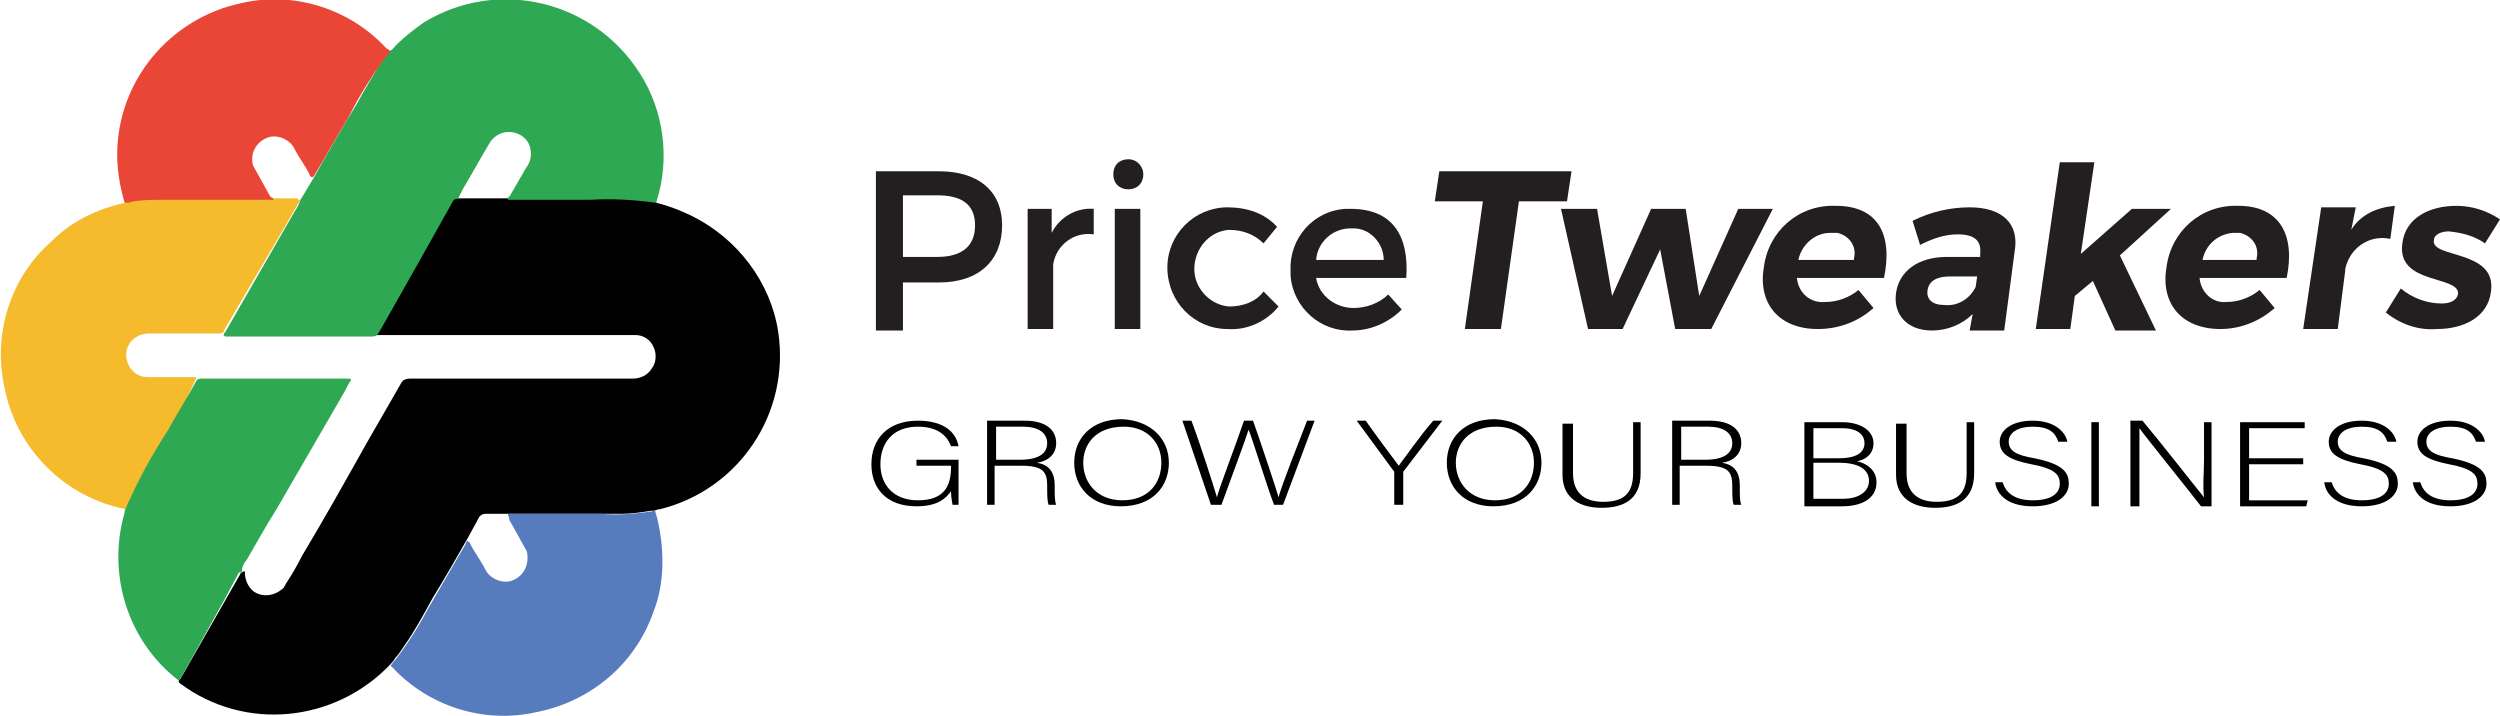
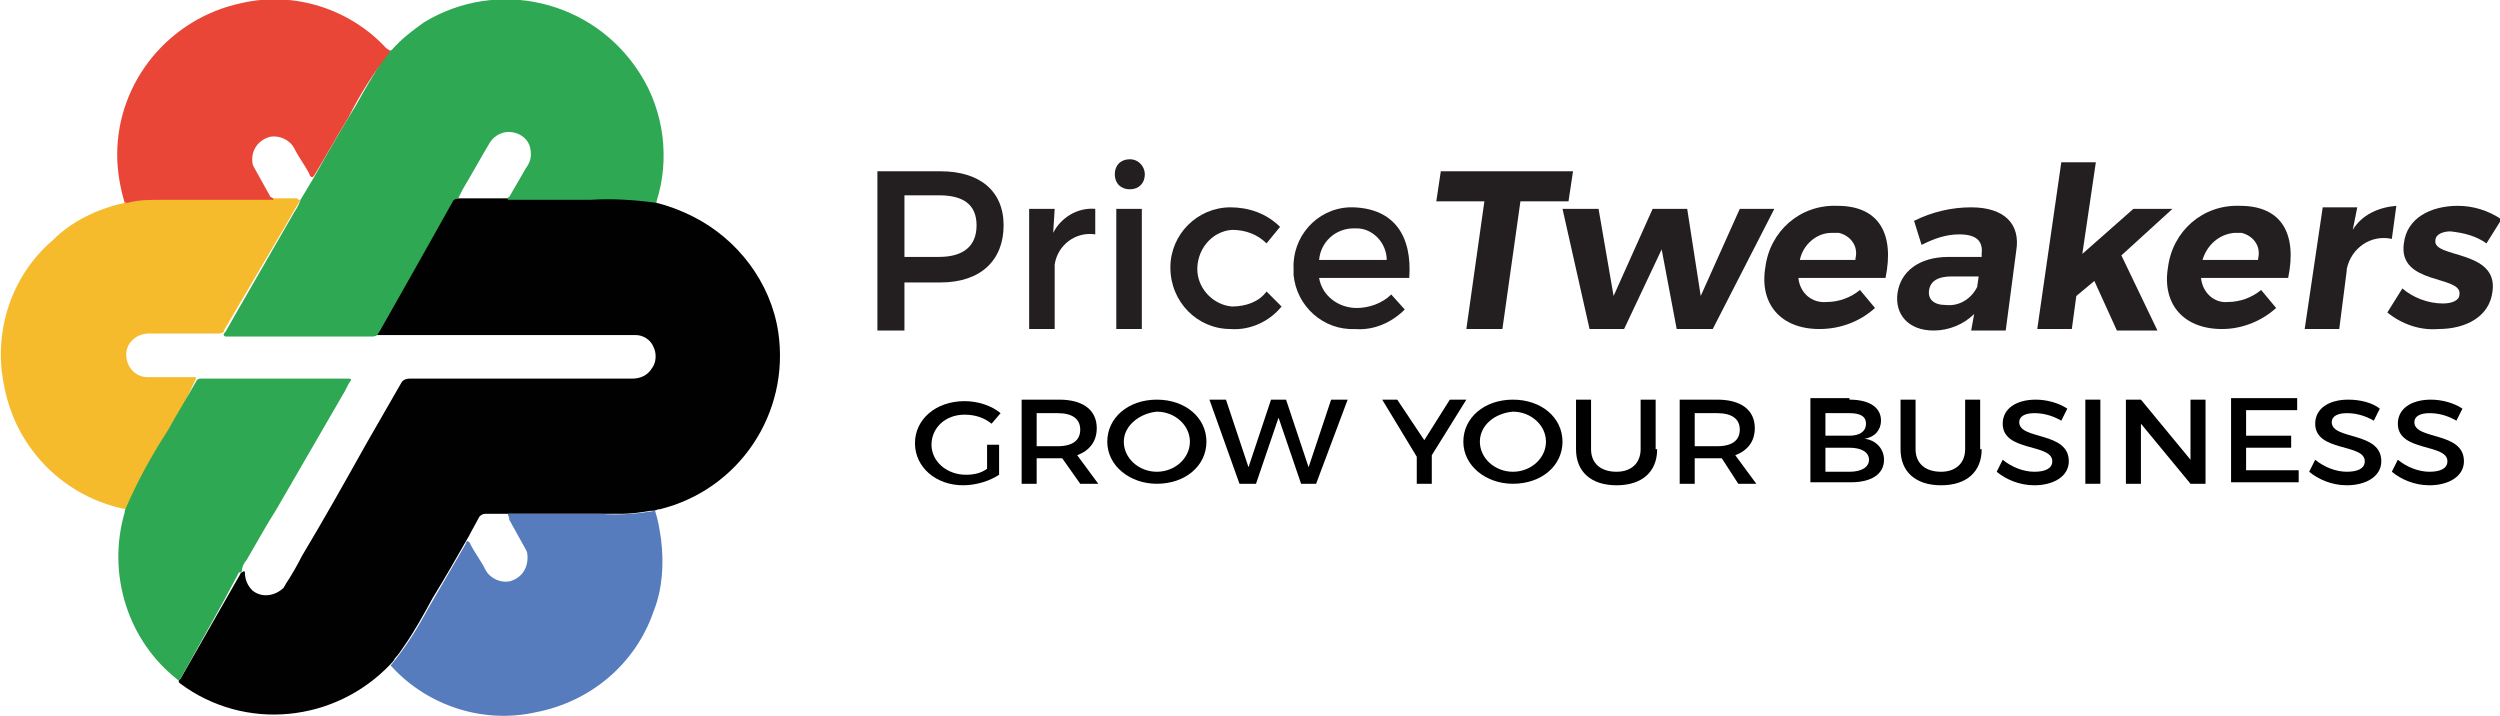
<svg xmlns="http://www.w3.org/2000/svg" version="1.1" id="Layer_1" x="0px" y="0px" viewBox="0 0 166.4 47.6" style="enable-background:new 0 0 166.4 47.6;" xml:space="preserve">
  <style type="text/css">
	.st0{fill:#010101;}
	.st1{fill:#2EA853;}
	.st2{fill:#F5BB2D;}
	.st3{fill:#567CBE;}
	.st4{fill:#E94637;}
	.st5{fill:#231F20;}
</style>
  <g>
    <path class="st0" d="M26,44.2c-3.7,3.9-9.7,4.5-14,1.3l-0.1-0.1c0-0.1,0-0.2,0.1-0.2l1.6-2.8l2.4-4.2c0,0,0-0.1,0.1-0.1   c0.1-0.1,0.2-0.1,0.2,0c0,0.5,0.2,0.9,0.5,1.2c0.6,0.5,1.5,0.4,2.1-0.2c0-0.1,0.1-0.1,0.1-0.2c0.4-0.6,0.8-1.3,1.1-1.9   c1.5-2.5,2.9-5,4.3-7.5l2.3-4c0.1-0.2,0.3-0.3,0.6-0.3h14.8c0.5,0,1-0.2,1.3-0.7c0.3-0.4,0.3-1,0.1-1.4c-0.2-0.5-0.7-0.8-1.2-0.8   H25.5c-0.1,0-0.3,0-0.4,0c-0.1-0.1,0-0.2,0-0.3c0.2-0.4,0.5-0.8,0.7-1.2c1.4-2.4,2.8-4.8,4.2-7.3c0.1-0.1,0.1-0.2,0.3-0.3   c0.3,0,0.6,0,0.9,0c0.9,0,1.7,0,2.6,0c1.2,0,2.5,0,3.7,0s2.5,0,3.8,0c0.7,0,1.4,0.1,2.1,0.2c0.1,0,0.2,0,0.3,0.1   c0.8,0.2,1.6,0.5,2.4,0.9c3,1.5,5.2,4.4,5.7,7.7c0.8,5.4-2.6,10.5-7.9,11.8h-0.1C43.6,34,43.5,34,43.3,34c-0.6,0.1-1.3,0.2-1.9,0.2   c-2.5,0-4.9,0-7.4,0h-1.7c-0.2,0-0.3,0.1-0.4,0.2c-0.2,0.4-0.5,0.9-0.7,1.3c-0.8,1.4-1.6,2.8-2.4,4.1c-0.6,1.1-1.2,2.2-1.9,3.2   c-0.2,0.3-0.4,0.6-0.6,0.8C26.2,44,26.1,44.1,26,44.2z" />
    <path class="st1" d="M30.2,13.3l-2.3,4.1l-2.6,4.6l-0.2,0.3c-0.1,0.1-0.3,0.1-0.4,0.1h-9.4c-0.1,0-0.2,0-0.3,0   c-0.2-0.1-0.1-0.2,0-0.3c0.3-0.5,0.5-0.9,0.8-1.4l3.8-6.6c0.2-0.3,0.3-0.5,0.4-0.8c0.3-0.5,0.6-1,0.9-1.5c0.9-1.6,1.8-3.2,2.8-4.8   c0.6-1.1,1.2-2.1,1.9-3.2c0.1-0.2,0.3-0.4,0.5-0.5c0.6-0.7,1.4-1.3,2.1-1.8c4.9-3,11.3-1.5,14.4,3.4c1.6,2.5,2,5.7,1.1,8.5   c0,0,0,0.1,0,0.1c-1.5-0.2-3-0.3-4.4-0.2c-1.7,0-3.5,0-5.2,0h-0.3c0-0.1,0-0.2,0.1-0.2l1.1-1.9c0.3-0.4,0.4-0.8,0.3-1.3   c-0.1-0.6-0.6-1-1.2-1.1c-0.6-0.1-1.2,0.2-1.5,0.7c-0.6,1-1.2,2.1-1.8,3.1l-0.3,0.6C30.3,13.2,30.3,13.3,30.2,13.3z" />
    <path class="st2" d="M20,13.3c-0.5,0.8-0.9,1.6-1.4,2.4l-3.7,6.3c0,0,0,0.1,0,0.1s-0.2,0.1-0.3,0.1H9.9c-0.8,0-1.5,0.6-1.5,1.4   c0,0.8,0.6,1.5,1.4,1.5h2.9c0.1,0,0.2,0,0.3,0c0.1,0.1,0,0.2,0,0.2L12.2,27c-1,1.7-1.9,3.3-2.9,5c-0.3,0.6-0.6,1.1-0.8,1.7   c0,0.1,0,0.2-0.1,0.2c-4.1-0.8-7.3-4-8.1-8.1c-0.8-3.6,0.4-7.4,3.2-9.8c1.3-1.3,3-2.1,4.8-2.5h0.1c0.1-0.1,0.2-0.1,0.3-0.1   c0.6-0.1,1.3-0.2,1.9-0.2c2.5,0,5,0,7.4,0h0.3c0.5,0,1,0,1.5,0C19.8,13.3,19.9,13.3,20,13.3z" />
    <path class="st3" d="M33.8,34.2h0.2h6c1.2,0.1,2.4,0,3.6-0.2c0.2,0.6,0.3,1.2,0.4,1.9c0.2,1.6,0.1,3.3-0.5,4.8   c-1.2,3.5-4.2,6-7.8,6.7c-3.5,0.8-7.2-0.4-9.6-3l-0.1-0.1c1-1.2,1.8-2.5,2.5-3.8c0.8-1.4,1.7-2.9,2.5-4.3c0-0.1,0.1-0.2,0.1-0.2   s0.2,0.1,0.2,0.2c0.3,0.6,0.7,1.1,1,1.7c0.3,0.6,1,0.9,1.6,0.8c0.8-0.2,1.3-0.9,1.2-1.8c0-0.2-0.1-0.3-0.2-0.5l-1-1.8   C33.9,34.4,33.8,34.3,33.8,34.2z" />
    <path class="st4" d="M18.2,13.3h-7.5c-0.7,0-1.5,0-2.2,0.2H8.3c-0.3-1-0.5-2.1-0.5-3.2c0-4.9,3.5-9.1,8.3-10.1   c3.5-0.8,7.2,0.4,9.6,3L26,3.4c-1.1,1.4-2,2.8-2.8,4.4c-0.8,1.3-1.5,2.6-2.3,3.9l-0.1,0.1c-0.1,0-0.2-0.1-0.2-0.2   c-0.3-0.6-0.7-1.1-1-1.7c-0.3-0.6-1-0.9-1.6-0.8c-0.8,0.2-1.3,0.9-1.2,1.7c0,0.2,0.1,0.3,0.2,0.5l1,1.8   C18.2,13.2,18.2,13.2,18.2,13.3z" />
    <path class="st1" d="M8.3,34c0.8-1.9,1.8-3.7,2.9-5.4c0.6-1.1,1.3-2.2,1.9-3.3c0.1-0.1,0.2-0.1,0.3-0.1h9.8c0.2,0,0.2,0.1,0.1,0.2   S23,26,22.8,26.3l-4.4,7.6c-0.7,1.1-1.3,2.2-2,3.4c-0.2,0.2-0.3,0.5-0.3,0.7c0,0,0,0.1-0.1,0.1s-0.1,0-0.1,0   c-0.3,0.6-0.6,1.1-0.9,1.7L12,45.2c0,0-0.1,0.1-0.1,0.1c-3.4-2.6-4.8-7.1-3.6-11.2C8.3,34.1,8.3,34.1,8.3,34z" />
  </g>
  <g>
-     <path class="st5" d="M62.5,11.4c2.6,0,4.2,1.3,4.2,3.6s-1.5,3.8-4.2,3.8h-2.4v3.2h-1.8V11.4H62.5z M60.1,17.1h2.3   c1.6,0,2.5-0.7,2.5-2.1s-0.9-2-2.5-2h-2.3V17.1z" />
-     <path class="st5" d="M70,15.5c0.5-1,1.6-1.7,2.8-1.6v1.7c-1.3-0.2-2.5,0.7-2.7,2c0,0.1,0,0.1,0,0.2v4.1h-1.7v-8H70L70,15.5z" />
-     <path class="st5" d="M76.1,11.6c0,0.6-0.4,1-1,1s-1-0.4-1-1s0.4-1,1-1S76.1,11.1,76.1,11.6z M74.2,21.9v-8h1.7v8H74.2z" />
-     <path class="st5" d="M85,15.1l-0.9,1.1c-0.6-0.6-1.4-0.9-2.3-0.9c-1.4,0.1-2.4,1.4-2.3,2.8c0.1,1.2,1.1,2.2,2.3,2.3   c0.9,0,1.8-0.3,2.3-1l1,1c-0.8,1-2.1,1.6-3.4,1.5c-2.2,0-4-1.8-4-4.1c0-2.2,1.8-4,4-4C83,13.8,84.2,14.2,85,15.1z" />
-     <path class="st5" d="M93.6,18.5h-6c0.2,1.2,1.3,2,2.5,2c0.8,0,1.7-0.3,2.3-0.9l0.9,1C92.4,21.5,91.2,22,90,22   c-2.1,0.1-3.9-1.5-4.1-3.6c0-0.1,0-0.3,0-0.4c-0.1-2.1,1.5-4,3.7-4.1c0.1,0,0.2,0,0.3,0C92.7,13.9,93.8,15.7,93.6,18.5z M92.1,17.3   c0-1.1-0.9-2.1-2-2.1c-0.1,0-0.1,0-0.2,0c-1.2,0-2.2,0.9-2.3,2.1H92.1z" />
-     <path class="st5" d="M101.1,13.4l-1.2,8.5h-2.4l1.2-8.5h-3.2l0.3-2h8.8l-0.3,2L101.1,13.4z" />
-     <path class="st5" d="M111.5,21.9l-1-5.3l-2.5,5.3h-2.3l-1.8-8h2.4l1,5.8l2.6-5.8h2.3l0.9,5.8l2.6-5.8h2.3l-4.1,8H111.5z" />
-     <path class="st5" d="M125.4,18.5h-5.8c0.1,1,0.9,1.7,1.9,1.6c0,0,0,0,0,0c0.8,0,1.6-0.3,2.2-0.8l1,1.2c-1,0.9-2.3,1.4-3.7,1.4   c-2.6,0-4-1.7-3.6-4.1c0.3-2.4,2.3-4.2,4.8-4.1C125,13.7,126,15.6,125.4,18.5z M123.4,17.2c0.2-0.8-0.3-1.5-1.1-1.7   c-0.1,0-0.3,0-0.5,0c-1,0-1.9,0.8-2.1,1.8H123.4z" />
-     <path class="st5" d="M131.3,20.9c-0.7,0.7-1.7,1.1-2.7,1.1c-1.7,0-2.6-1.1-2.4-2.5s1.4-2.4,3.4-2.4h2.2v-0.2   c0.1-0.9-0.4-1.3-1.5-1.3c-0.9,0-1.7,0.3-2.5,0.7l-0.5-1.6c1.2-0.6,2.5-0.9,3.8-0.9c2.2,0,3.3,1.1,3,2.9l-0.7,5.3h-2.3L131.3,20.9z    M131.5,19.1l0.1-0.7h-1.8c-0.9,0-1.4,0.3-1.5,0.9s0.3,1,1.1,1C130.3,20.4,131.1,19.9,131.5,19.1z" />
-     <path class="st5" d="M138.1,19.7l-0.3,2.2h-2.3l1.6-11.1h2.3l-0.9,6.1l3.4-3h2.6l-3.4,3.1l2.4,5h-2.7l-1.5-3.3L138.1,19.7z" />
-     <path class="st5" d="M152.2,18.5h-5.8c0.1,1,0.9,1.7,1.8,1.6c0,0,0,0,0,0c0.8,0,1.6-0.3,2.2-0.8l1,1.2c-1,0.9-2.3,1.4-3.6,1.4   c-2.6,0-4-1.7-3.6-4.1c0.3-2.4,2.3-4.2,4.8-4.1C151.7,13.7,152.8,15.6,152.2,18.5z M150.2,17.2c0.2-0.8-0.3-1.5-1.1-1.7   c-0.2,0-0.3,0-0.5,0c-1,0.1-1.8,0.8-2,1.8H150.2z" />
-     <path class="st5" d="M156.5,15.3c0.6-1,1.7-1.5,2.9-1.6l-0.3,2.2c-1.4-0.3-2.7,0.6-3,2c0,0,0,0.1,0,0.1l-0.5,3.9h-2.3l1.2-8.1h2.3   L156.5,15.3z" />
-     <path class="st5" d="M166.4,14.6l-1,1.6c-0.7-0.5-1.5-0.7-2.4-0.8c-0.5,0-1,0.2-1,0.6c-0.2,1.2,4.2,0.6,3.8,3.4   c-0.2,1.7-1.8,2.5-3.6,2.5c-1.2,0.1-2.4-0.3-3.4-1.1l1-1.6c0.7,0.6,1.7,1,2.7,1c0.6,0,1-0.2,1.1-0.6c0.2-1.3-4.1-0.6-3.7-3.4   c0.2-1.7,1.8-2.5,3.6-2.5C164.5,13.7,165.5,14,166.4,14.6z" />
+     <path class="st5" d="M62.6,11.4c2.6,0,4.2,1.3,4.2,3.6s-1.5,3.8-4.2,3.8h-2.4v3.2h-1.8V11.4H62.6z M60.2,17.1h2.3   c1.6,0,2.5-0.7,2.5-2.1s-0.9-2-2.5-2h-2.3V17.1z" />
+     <path class="st5" d="M70.1,15.5c0.5-1,1.6-1.7,2.8-1.6v1.7c-1.3-0.2-2.5,0.7-2.7,2c0,0.1,0,0.1,0,0.2v4.1h-1.7v-8h1.7L70.1,15.5z" />
+     <path class="st5" d="M76.2,11.6c0,0.6-0.4,1-1,1s-1-0.4-1-1s0.4-1,1-1S76.2,11.1,76.2,11.6z M74.3,21.9v-8H76v8H74.3z" />
+     <path class="st5" d="M85.2,15.1l-0.9,1.1c-0.6-0.6-1.4-0.9-2.3-0.9c-1.4,0.1-2.4,1.4-2.3,2.8c0.1,1.2,1.1,2.2,2.3,2.3   c0.9,0,1.8-0.3,2.3-1l1,1c-0.8,1-2.1,1.6-3.4,1.5c-2.2,0-4-1.8-4-4.1c0-2.2,1.8-4,4-4C83.1,13.8,84.3,14.2,85.2,15.1z" />
+     <path class="st5" d="M93.8,18.5h-6c0.2,1.2,1.3,2,2.5,2c0.8,0,1.7-0.3,2.3-0.9l0.9,1c-0.9,0.9-2.1,1.4-3.3,1.3   c-2.1,0.1-3.9-1.5-4.1-3.6c0-0.1,0-0.3,0-0.4c-0.1-2.1,1.5-4,3.7-4.1c0.1,0,0.2,0,0.3,0C92.8,13.9,94,15.7,93.8,18.5z M92.3,17.3   c0-1.1-0.9-2.1-2-2.1c-0.1,0-0.1,0-0.2,0c-1.2,0-2.2,0.9-2.3,2.1H92.3z" />
+     <path class="st5" d="M101.2,13.4l-1.2,8.5h-2.4l1.2-8.5h-3.2l0.3-2h8.8l-0.3,2L101.2,13.4z" />
+     <path class="st5" d="M111.6,21.9l-1-5.3l-2.5,5.3h-2.3l-1.8-8h2.4l1,5.8l2.6-5.8h2.3l0.9,5.8l2.6-5.8h2.3l-4.1,8H111.6z" />
+     <path class="st5" d="M125.5,18.5h-5.8c0.1,1,0.9,1.7,1.9,1.6c0,0,0,0,0,0c0.8,0,1.6-0.3,2.2-0.8l1,1.2c-1,0.9-2.3,1.4-3.7,1.4   c-2.6,0-4-1.7-3.6-4.1c0.3-2.4,2.3-4.2,4.8-4.1C125.1,13.7,126.1,15.6,125.5,18.5z M123.5,17.2c0.2-0.8-0.3-1.5-1.1-1.7   c-0.1,0-0.3,0-0.5,0c-1,0-1.9,0.8-2.1,1.8H123.5z" />
+     <path class="st5" d="M131.4,20.9c-0.7,0.7-1.7,1.1-2.7,1.1c-1.7,0-2.6-1.1-2.4-2.5s1.4-2.4,3.4-2.4h2.2v-0.2   c0.1-0.9-0.4-1.3-1.5-1.3c-0.9,0-1.7,0.3-2.5,0.7l-0.5-1.6c1.2-0.6,2.5-0.9,3.8-0.9c2.2,0,3.3,1.1,3,2.9l-0.7,5.3h-2.3L131.4,20.9z    M131.6,19.1l0.1-0.7h-1.8c-0.9,0-1.4,0.3-1.5,0.9s0.3,1,1.1,1C130.4,20.4,131.2,19.9,131.6,19.1z" />
+     <path class="st5" d="M138.2,19.7l-0.3,2.2h-2.3l1.6-11.1h2.3l-0.9,6.1l3.4-3h2.6l-3.4,3.1l2.4,5h-2.7l-1.5-3.3L138.2,19.7z" />
+     <path class="st5" d="M152.3,18.5h-5.8c0.1,1,0.9,1.7,1.8,1.6c0,0,0,0,0,0c0.8,0,1.6-0.3,2.2-0.8l1,1.2c-1,0.9-2.3,1.4-3.6,1.4   c-2.6,0-4-1.7-3.6-4.1c0.3-2.4,2.3-4.2,4.8-4.1C151.9,13.7,152.9,15.6,152.3,18.5z M150.3,17.2c0.2-0.8-0.3-1.5-1.1-1.7   c-0.2,0-0.3,0-0.5,0c-1,0.1-1.8,0.8-2.1,1.8H150.3z" />
+     <path class="st5" d="M156.6,15.3c0.6-1,1.7-1.5,2.9-1.6l-0.3,2.2c-1.4-0.3-2.7,0.6-3,2c0,0,0,0.1,0,0.1l-0.5,3.9h-2.3l1.2-8.1h2.3   L156.6,15.3z" />
+     <path class="st5" d="M166.5,14.6l-1,1.6c-0.7-0.5-1.5-0.7-2.4-0.8c-0.5,0-1,0.2-1,0.6c-0.2,1.2,4.2,0.6,3.8,3.4   c-0.2,1.7-1.8,2.5-3.6,2.5c-1.2,0.1-2.4-0.3-3.4-1.1l1-1.6c0.7,0.6,1.7,1,2.7,1c0.6,0,1.1-0.2,1.1-0.6c0.2-1.3-4.1-0.6-3.7-3.4   c0.2-1.7,1.8-2.5,3.6-2.5C164.6,13.7,165.6,14,166.5,14.6z" />
  </g>
  <g>
-     <path d="M63.8,33.6h-0.4c0-0.1-0.1-0.4-0.1-0.9c-0.3,0.4-0.8,1-2.3,1c-2,0-3-1.2-3-2.8c0-1.7,1.1-2.9,3.1-2.9   c1.5,0,2.5,0.6,2.7,1.7h-0.5c-0.3-0.8-1-1.3-2.2-1.3c-1.7,0-2.5,1.1-2.5,2.5c0,1.3,0.8,2.4,2.5,2.4c1.7,0,2.2-0.9,2.2-2.2v-0.1   h-2.3v-0.4h2.8V33.6z" />
-     <path d="M66.2,31v2.6h-0.5v-5.6h2.5c1.4,0,2.1,0.6,2.1,1.5c0,0.7-0.5,1.2-1.3,1.3c0.7,0.1,1.2,0.5,1.2,1.5v0.2c0,0.4,0,0.9,0.1,1.1   h-0.5c-0.1-0.2-0.1-0.7-0.1-1.2v-0.1c0-0.9-0.3-1.3-1.7-1.3H66.2z M66.2,30.6h1.7c1.2,0,1.8-0.4,1.8-1.1c0-0.7-0.6-1.1-1.6-1.1   h-1.8V30.6z" />
-     <path d="M77.8,30.8c0,1.5-1,2.9-3.2,2.9c-2,0-3.1-1.3-3.1-2.9c0-1.6,1.1-2.9,3.2-2.9C76.6,28,77.8,29.2,77.8,30.8z M72.1,30.8   c0,1.3,0.9,2.5,2.6,2.5c1.8,0,2.6-1.2,2.6-2.5c0-1.3-0.9-2.4-2.5-2.4C72.9,28.4,72.1,29.6,72.1,30.8z" />
-     <path d="M80.6,33.6l-1.9-5.6h0.6c0.5,1.3,1.5,4.4,1.7,5.1h0c0.1-0.5,1.3-3.6,1.8-5.1h0.6c0.5,1.4,1.6,4.7,1.7,5.1h0   c0.2-0.8,1.4-3.8,1.9-5.1h0.5l-2.1,5.6h-0.6c-0.5-1.3-1.5-4.6-1.7-5h0c-0.2,0.7-1.3,3.6-1.8,5H80.6z" />
-     <path d="M92.8,33.6v-2.1c0,0,0-0.1,0-0.1l-2.5-3.4h0.6c0.7,1,1.9,2.6,2.2,3c0.3-0.4,1.5-2.1,2.3-3h0.6l-2.6,3.4c0,0,0,0.1,0,0.1   v2.1H92.8z" />
-     <path d="M102.6,30.8c0,1.5-1,2.9-3.2,2.9c-2,0-3.1-1.3-3.1-2.9c0-1.6,1.1-2.9,3.2-2.9C101.4,28,102.6,29.2,102.6,30.8z M96.9,30.8   c0,1.3,0.9,2.5,2.6,2.5c1.8,0,2.6-1.2,2.6-2.5c0-1.3-0.9-2.4-2.5-2.4C97.7,28.4,96.9,29.6,96.9,30.8z" />
-     <path d="M104.7,28.1v3.4c0,1.5,1,1.9,2,1.9c1.2,0,2-0.4,2-1.9v-3.4h0.5v3.4c0,1.8-1.2,2.3-2.6,2.3c-1.4,0-2.6-0.6-2.6-2.2v-3.4   H104.7z" />
-     <path d="M111.8,31v2.6h-0.5v-5.6h2.5c1.4,0,2.1,0.6,2.1,1.5c0,0.7-0.5,1.2-1.3,1.3c0.7,0.1,1.2,0.5,1.2,1.5v0.2   c0,0.4,0,0.9,0.1,1.1h-0.5c-0.1-0.2-0.1-0.7-0.1-1.2v-0.1c0-0.9-0.3-1.3-1.7-1.3H111.8z M111.8,30.6h1.7c1.2,0,1.8-0.4,1.8-1.1   c0-0.7-0.6-1.1-1.6-1.1h-1.8V30.6z" />
-     <path d="M120.2,28.1h2.4c1.3,0,2.1,0.6,2.1,1.4c0,0.7-0.5,1.1-1.1,1.2c0.5,0.1,1.3,0.5,1.3,1.4c0,1.1-1,1.6-2.3,1.6h-2.5V28.1z    M122.4,30.5c1.2,0,1.7-0.4,1.7-1c0-0.6-0.5-1-1.5-1h-1.9v2H122.4z M120.7,33.2h2c0.9,0,1.7-0.4,1.7-1.2c0-0.7-0.6-1.2-2-1.2h-1.7   V33.2z" />
-     <path d="M126.9,28.1v3.4c0,1.5,1,1.9,2,1.9c1.2,0,2-0.4,2-1.9v-3.4h0.5v3.4c0,1.8-1.2,2.3-2.6,2.3c-1.4,0-2.6-0.6-2.6-2.2v-3.4   H126.9z" />
-     <path d="M133.3,32.1c0.2,0.7,0.8,1.2,2,1.2c1.3,0,1.8-0.5,1.8-1.1c0-0.6-0.3-1-1.9-1.3c-1.5-0.3-2.1-0.7-2.1-1.5   c0-0.7,0.7-1.4,2.2-1.4c1.5,0,2.2,0.8,2.3,1.4h-0.6c-0.2-0.6-0.6-1-1.7-1c-1,0-1.6,0.4-1.6,1c0,0.6,0.5,0.9,1.7,1.1   c2,0.4,2.3,1,2.3,1.7c0,0.8-0.8,1.5-2.4,1.5c-1.7,0-2.4-0.8-2.5-1.6H133.3z" />
-     <path d="M139.7,28.1v5.6h-0.5v-5.6H139.7z" />
-     <path d="M141.8,33.6v-5.6h0.8c1.1,1.3,3.6,4.5,4.1,5.1h0c-0.1-0.8,0-1.6,0-2.5v-2.5h0.5v5.6h-0.7c-1-1.3-3.6-4.5-4.1-5.2h0   c0,0.7,0,1.6,0,2.6v2.6H141.8z" />
-     <path d="M153.3,30.9h-3.6v2.4h3.9l-0.1,0.4h-4.4v-5.6h4.3v0.4h-3.7v2h3.6V30.9z" />
-     <path d="M155.2,32.1c0.2,0.7,0.8,1.2,2,1.2c1.3,0,1.8-0.5,1.8-1.1c0-0.6-0.3-1-1.9-1.3c-1.5-0.3-2.1-0.7-2.1-1.5   c0-0.7,0.7-1.4,2.2-1.4c1.5,0,2.2,0.8,2.3,1.4h-0.6c-0.2-0.6-0.6-1-1.7-1c-1,0-1.6,0.4-1.6,1c0,0.6,0.5,0.9,1.7,1.1   c2,0.4,2.3,1,2.3,1.7c0,0.8-0.8,1.5-2.4,1.5c-1.7,0-2.4-0.8-2.5-1.6H155.2z" />
-     <path d="M161.1,32.1c0.2,0.7,0.8,1.2,2,1.2c1.3,0,1.8-0.5,1.8-1.1c0-0.6-0.3-1-1.9-1.3c-1.5-0.3-2.1-0.7-2.1-1.5   c0-0.7,0.7-1.4,2.2-1.4c1.5,0,2.2,0.8,2.3,1.4h-0.6c-0.2-0.6-0.6-1-1.7-1c-1,0-1.6,0.4-1.6,1c0,0.6,0.5,0.9,1.7,1.1   c2,0.4,2.3,1,2.3,1.7c0,0.8-0.8,1.5-2.4,1.5c-1.7,0-2.4-0.8-2.5-1.6H161.1z" />
+     <path d="M66.5,29.5v2.1c-0.6,0.4-1.5,0.7-2.4,0.7c-1.8,0-3.2-1.2-3.2-2.8c0-1.6,1.4-2.8,3.3-2.8c0.9,0,1.8,0.3,2.4,0.8l-0.6,0.7   c-0.5-0.4-1.1-0.6-1.8-0.6c-1.3,0-2.2,0.9-2.2,2c0,1.1,1,2,2.3,2c0.5,0,1-0.1,1.4-0.4v-1.6H66.5z" />
+     <path d="M70.7,30.5c-0.1,0-0.2,0-0.3,0H69v1.7h-1v-5.6h2.5c1.6,0,2.5,0.7,2.5,1.9c0,0.9-0.5,1.5-1.3,1.8l1.4,1.9h-1.2L70.7,30.5z    M70.4,29.7c1,0,1.5-0.4,1.5-1.1c0-0.7-0.5-1.1-1.5-1.1H69v2.2H70.4z" />
+     <path d="M80.3,29.4c0,1.6-1.4,2.8-3.3,2.8c-1.8,0-3.3-1.2-3.3-2.8c0-1.6,1.4-2.8,3.3-2.8C78.9,26.6,80.3,27.8,80.3,29.4z    M74.8,29.4c0,1.1,1,2,2.2,2s2.2-0.9,2.2-2s-1-2-2.2-2C75.9,27.5,74.8,28.3,74.8,29.4z" />
+     <path d="M86.6,32.2l-1.5-4.4l-1.5,4.4h-1.1l-2-5.6h1.1l1.5,4.5l1.5-4.5l1,0l1.5,4.5l1.5-4.5h1.1l-2.1,5.6H86.6z" />
+     <path d="M95.3,32.2h-1v-1.8l-2.3-3.8h1l1.8,2.7l1.7-2.7h1.1l-2.3,3.7V32.2z" />
+     <path d="M104,29.4c0,1.6-1.4,2.8-3.3,2.8c-1.8,0-3.3-1.2-3.3-2.8c0-1.6,1.4-2.8,3.3-2.8C102.6,26.6,104,27.8,104,29.4z M98.5,29.4   c0,1.1,1,2,2.2,2s2.2-0.9,2.2-2s-1-2-2.2-2C99.5,27.5,98.5,28.3,98.5,29.4z" />
+     <path d="M110.3,29.9c0,1.5-1,2.4-2.7,2.4s-2.7-0.9-2.7-2.4v-3.3h1v3.3c0,0.9,0.6,1.5,1.7,1.5c1,0,1.6-0.6,1.6-1.5v-3.3h1V29.9z" />
+     <path d="M114.6,30.5c-0.1,0-0.2,0-0.3,0h-1.5v1.7h-1v-5.6h2.5c1.6,0,2.5,0.7,2.5,1.9c0,0.9-0.5,1.5-1.3,1.8l1.4,1.9h-1.2   L114.6,30.5z M114.3,29.7c1,0,1.5-0.4,1.5-1.1c0-0.7-0.5-1.1-1.5-1.1h-1.5v2.2H114.3z" />
+     <path d="M123.1,26.6c1.3,0,2.1,0.5,2.1,1.4c0,0.6-0.4,1.1-1.1,1.2c0.8,0.1,1.3,0.7,1.3,1.4c0,1-0.9,1.5-2.2,1.5h-2.7v-5.6H123.1z    M121.5,29h1.6c0.7,0,1.1-0.3,1.1-0.8c0-0.5-0.4-0.7-1.1-0.7h-1.6V29z M121.5,31.4h1.6c0.8,0,1.3-0.3,1.3-0.8   c0-0.5-0.5-0.8-1.3-0.8h-1.6V31.4z" />
+     <path d="M131.9,29.9c0,1.5-1,2.4-2.7,2.4s-2.7-0.9-2.7-2.4v-3.3h1v3.3c0,0.9,0.6,1.5,1.7,1.5c1,0,1.6-0.6,1.6-1.5v-3.3h1V29.9z" />
+     <path d="M137.6,27.2l-0.4,0.8c-0.7-0.4-1.3-0.5-1.8-0.5c-0.6,0-1,0.2-1,0.6c0,1.2,3.3,0.6,3.3,2.6c0,1-1,1.6-2.3,1.6   c-1,0-1.9-0.4-2.5-0.9l0.4-0.8c0.6,0.5,1.4,0.8,2.1,0.8c0.7,0,1.2-0.2,1.2-0.7c0-1.2-3.3-0.6-3.3-2.5c0-1,0.9-1.6,2.2-1.6   C136.2,26.6,137,26.8,137.6,27.2z" />
+     <path d="M138.8,32.2v-5.6h1v5.6H138.8z" />
+     <path d="M145.8,32.2l-3.3-4v4h-1v-5.6h1l3.3,4v-4h1v5.6H145.8z" />
+     <path d="M149.5,27.5V29h3v0.8h-3v1.5h3.5v0.8h-4.5v-5.6h4.4v0.8H149.5z" />
+     <path d="M158.4,27.2L158,28c-0.7-0.4-1.3-0.5-1.8-0.5c-0.6,0-1,0.2-1,0.6c0,1.2,3.3,0.6,3.3,2.6c0,1-1,1.6-2.3,1.6   c-1,0-1.9-0.4-2.5-0.9l0.4-0.8c0.6,0.5,1.4,0.8,2.1,0.8c0.7,0,1.2-0.2,1.2-0.7c0-1.2-3.3-0.6-3.3-2.5c0-1,0.9-1.6,2.2-1.6   C157.1,26.6,157.9,26.8,158.4,27.2z" />
+     <path d="M163.9,27.2l-0.4,0.8c-0.7-0.4-1.3-0.5-1.8-0.5c-0.6,0-1,0.2-1,0.6c0,1.2,3.3,0.6,3.3,2.6c0,1-1,1.6-2.3,1.6   c-1,0-1.9-0.4-2.5-0.9l0.4-0.8c0.6,0.5,1.4,0.8,2.1,0.8c0.7,0,1.2-0.2,1.2-0.7c0-1.2-3.3-0.6-3.3-2.5c0-1,0.9-1.6,2.2-1.6   C162.5,26.6,163.3,26.8,163.9,27.2z" />
  </g>
</svg>
